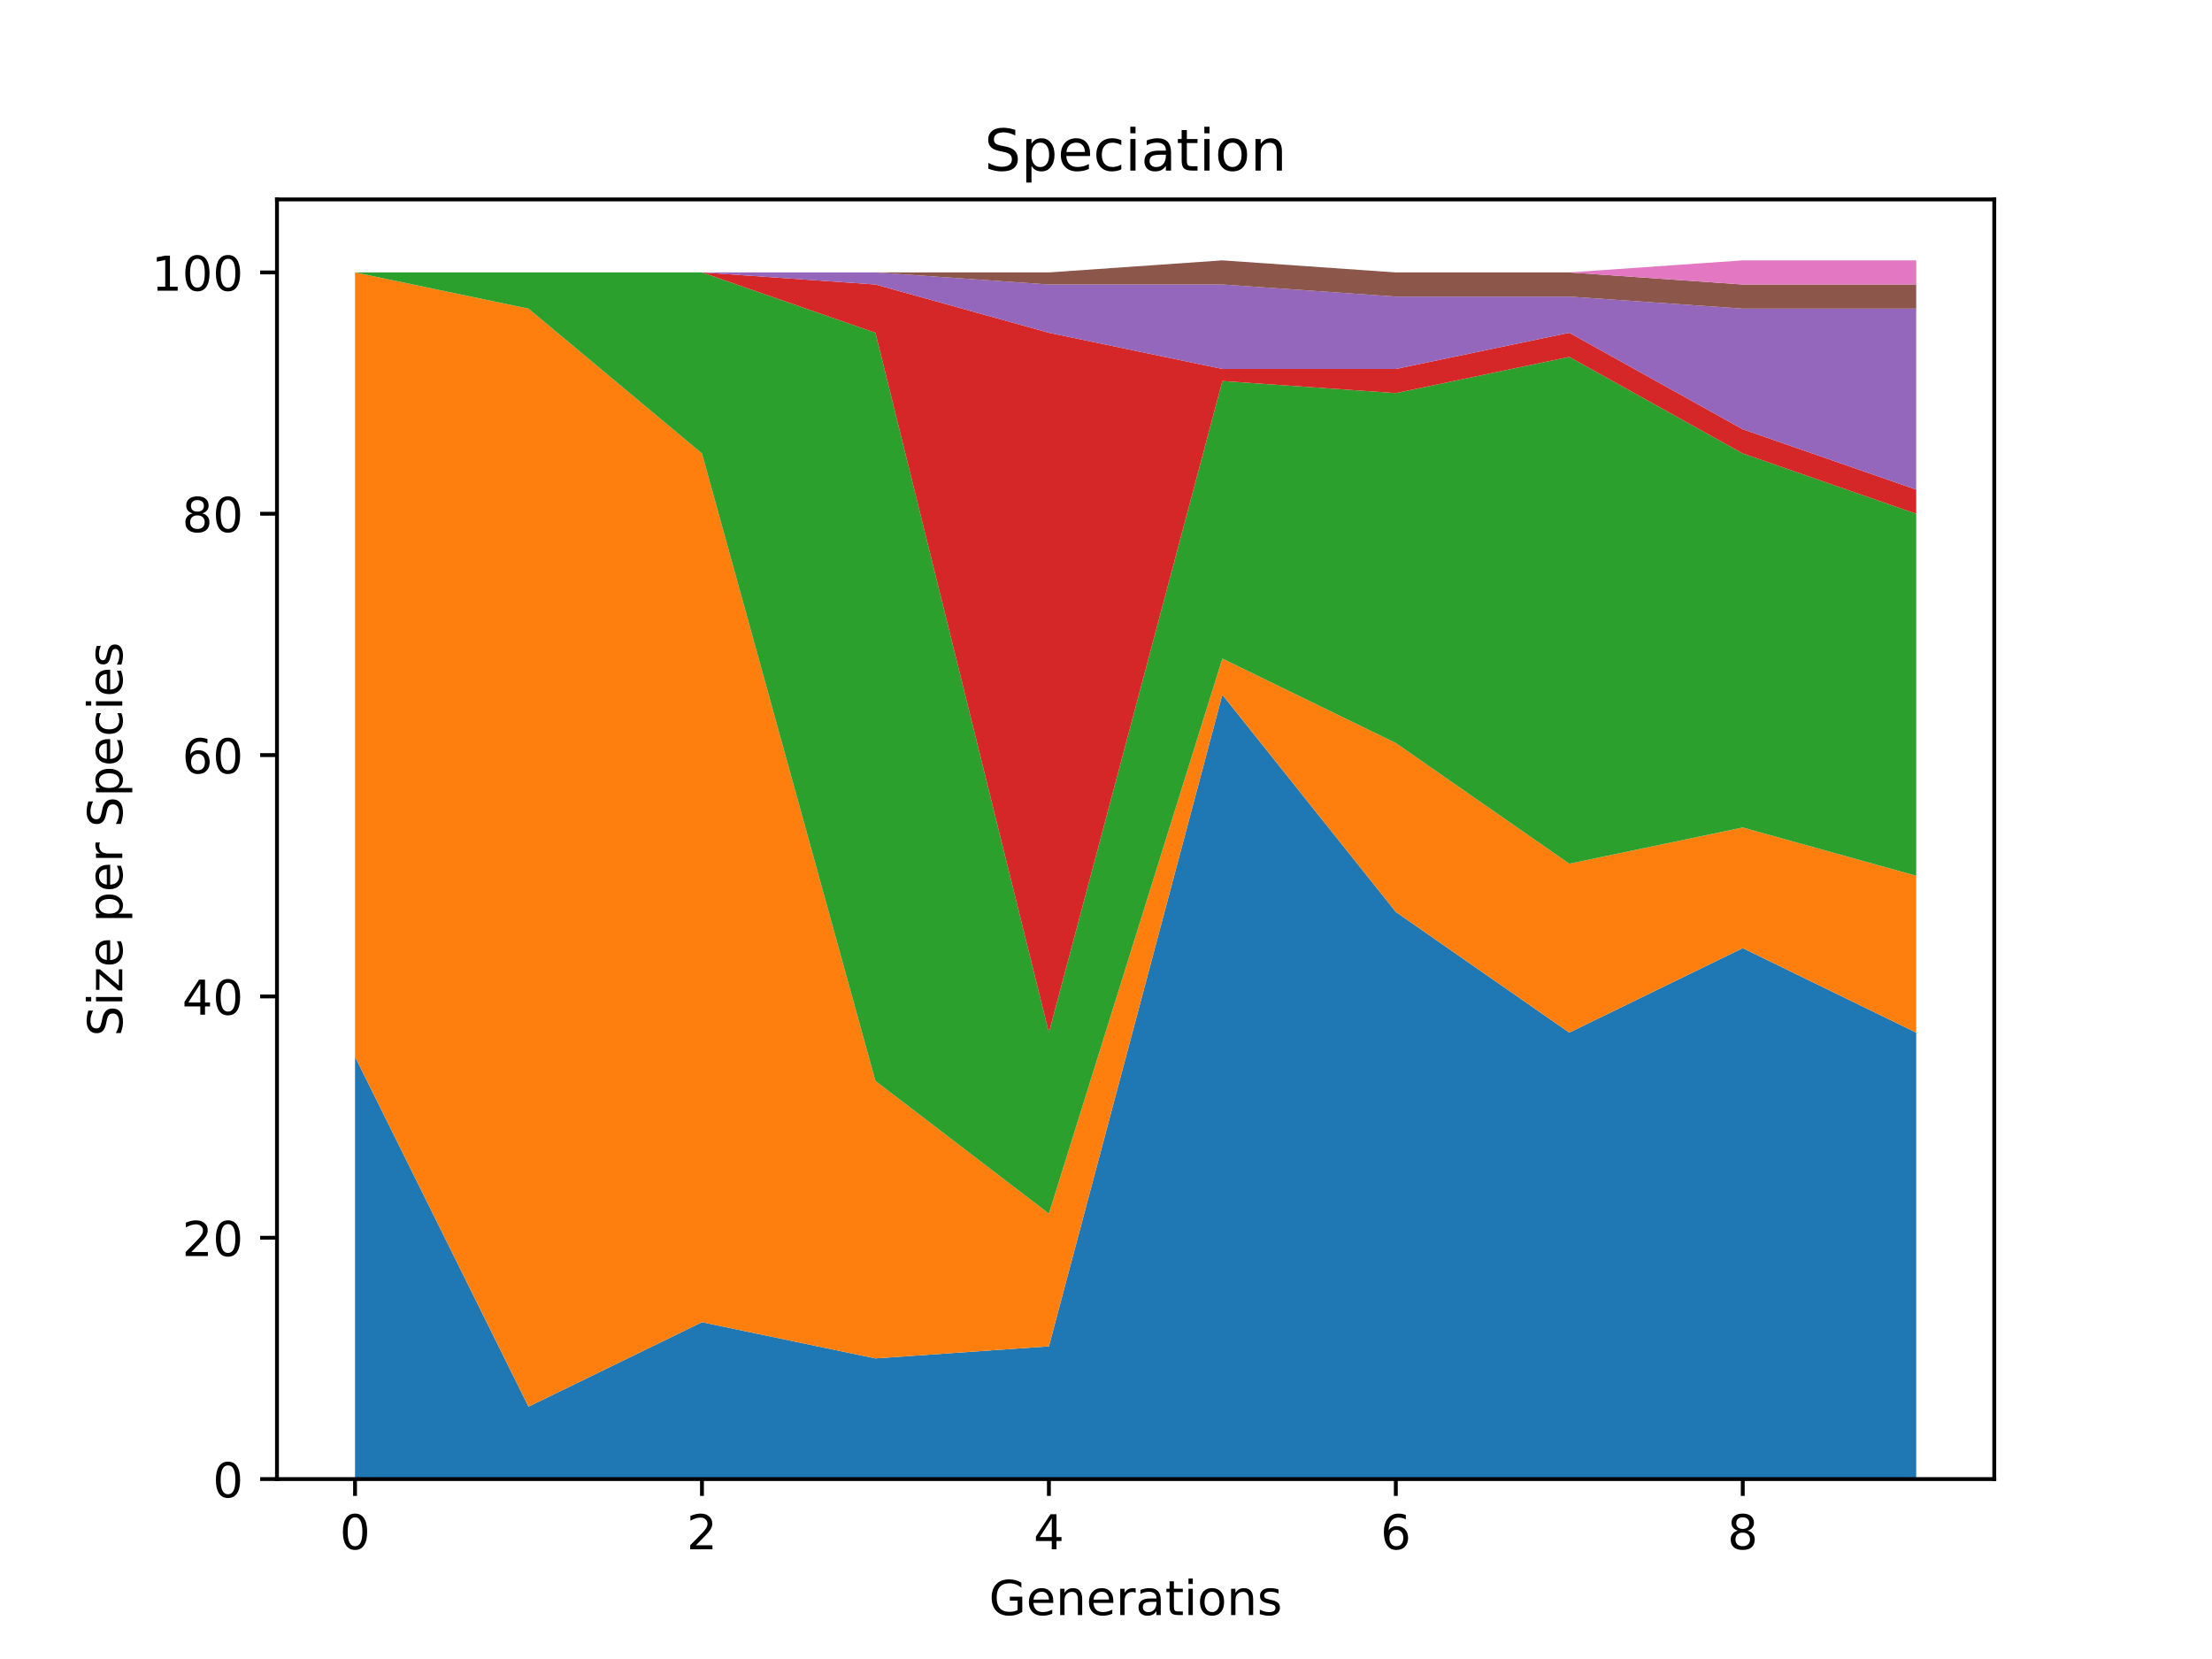
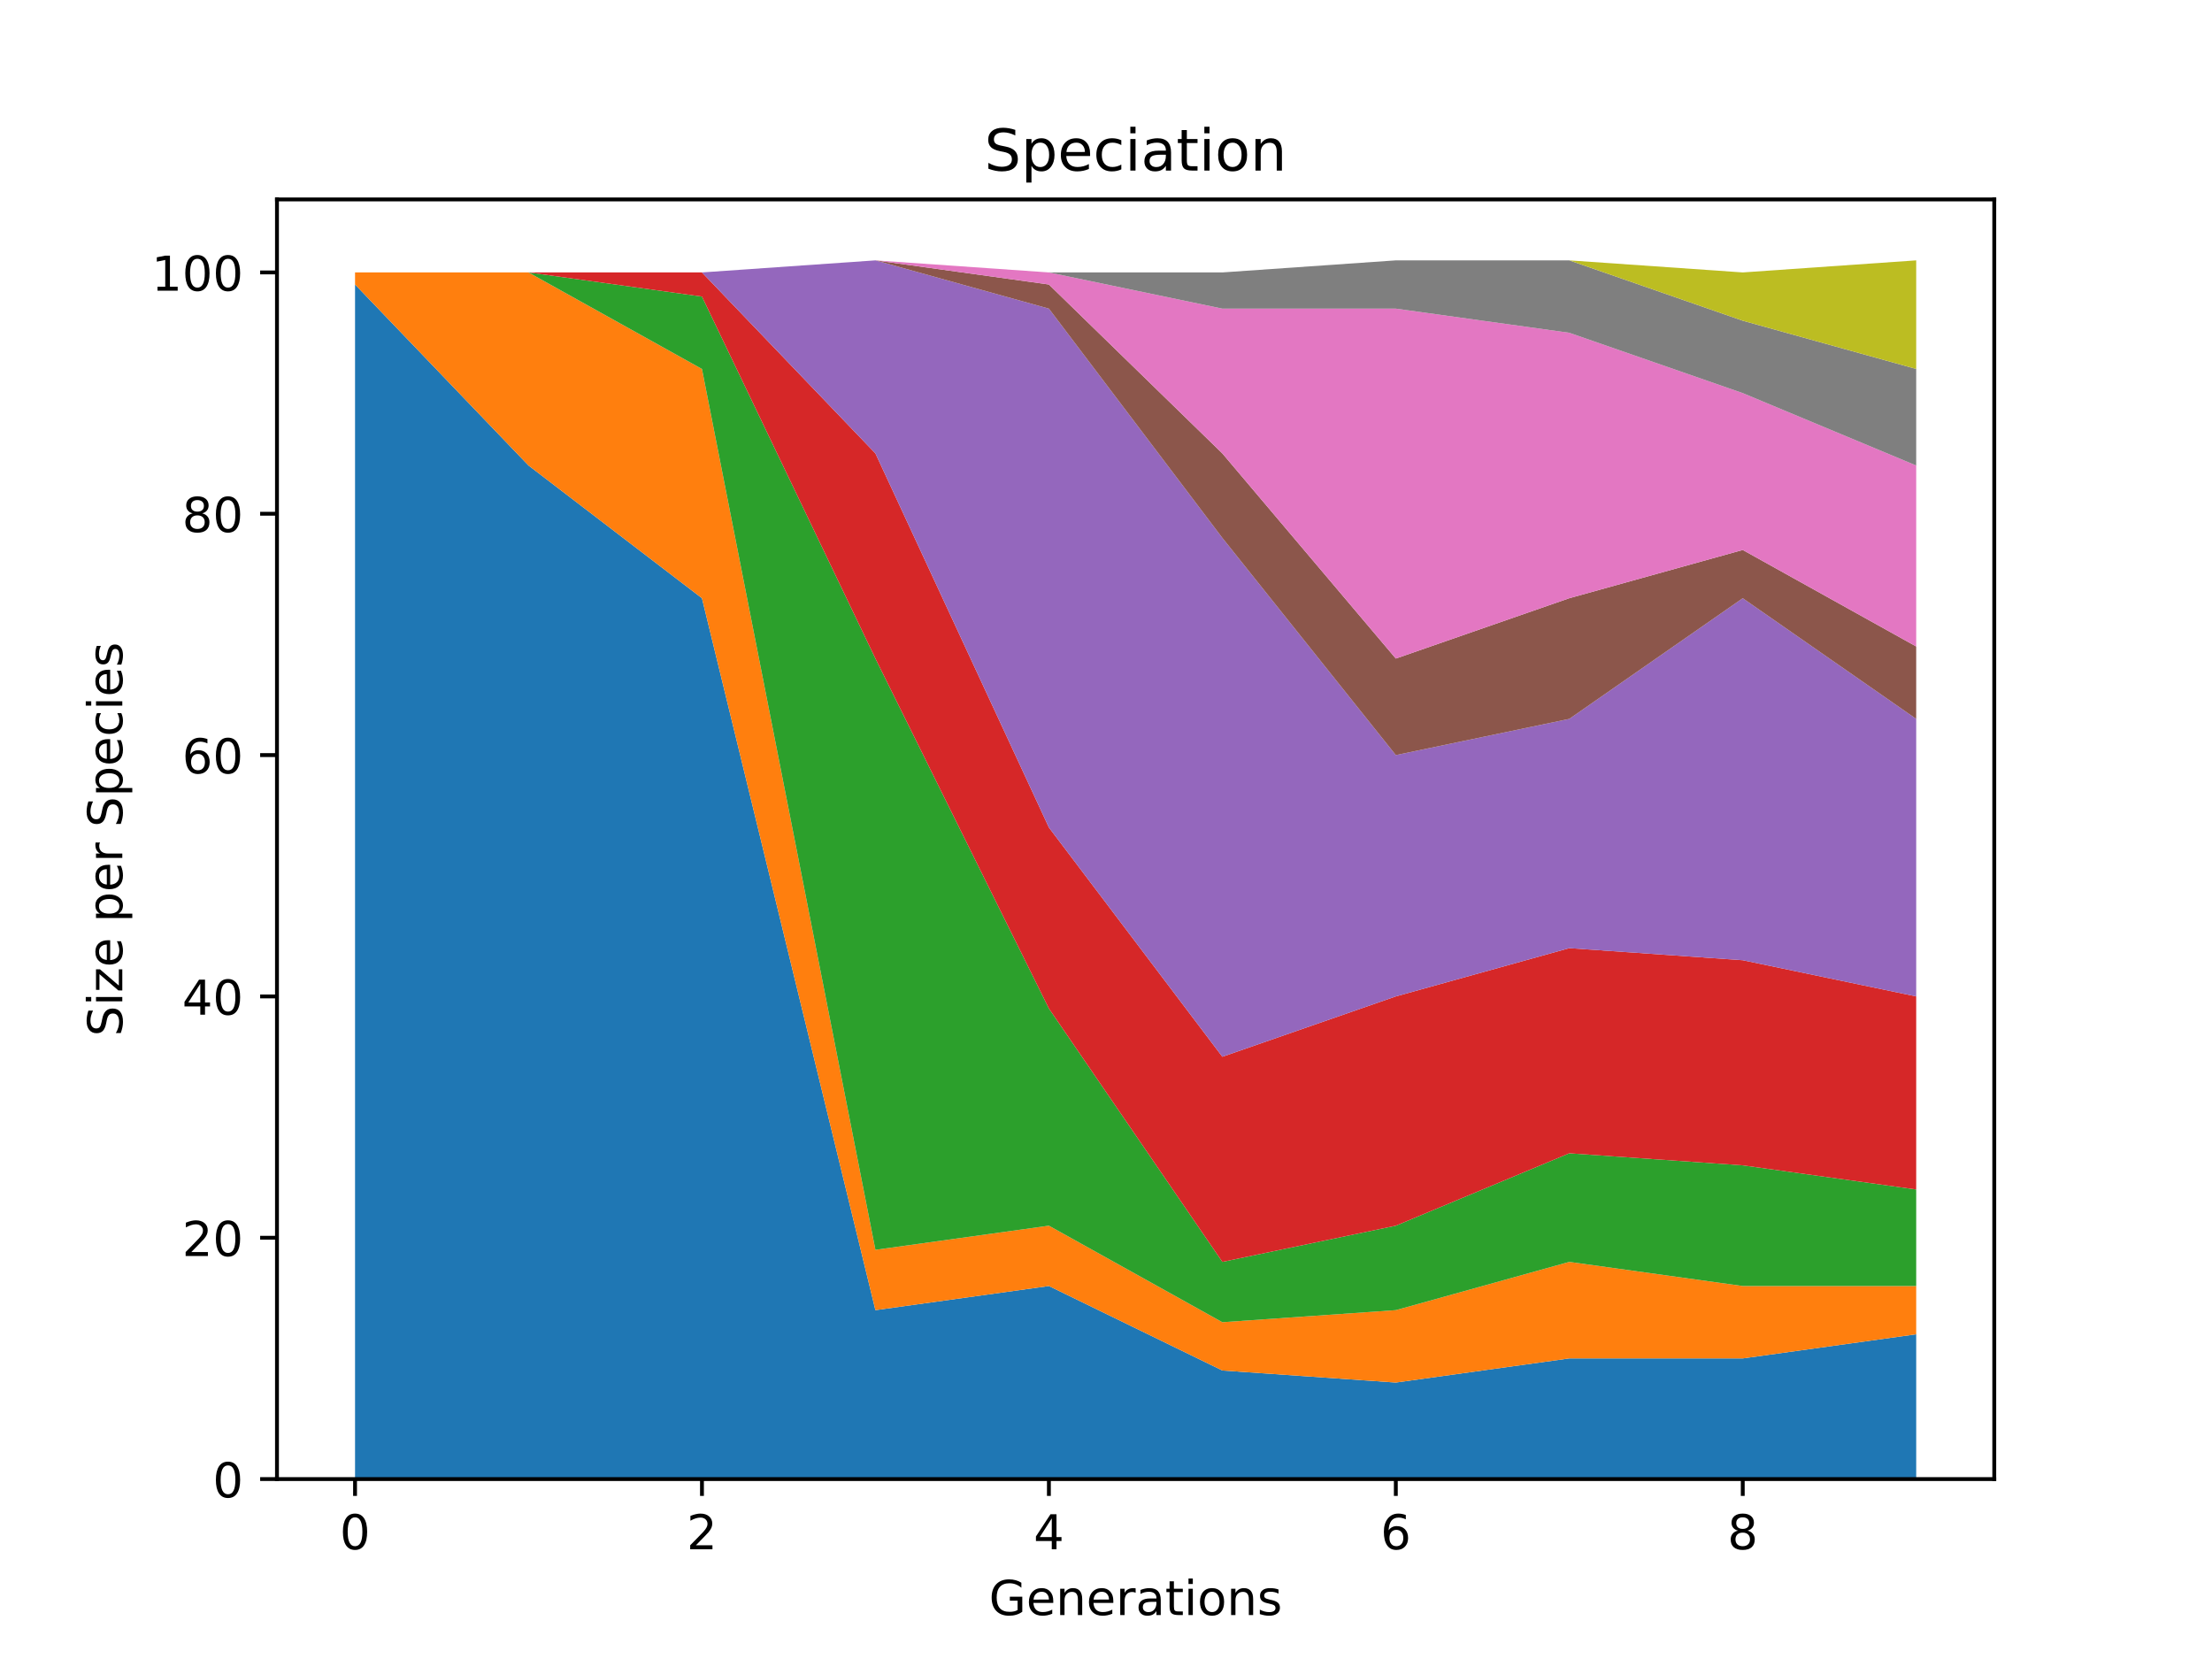
<svg xmlns="http://www.w3.org/2000/svg" xmlns:xlink="http://www.w3.org/1999/xlink" height="345pt" version="1.1" viewBox="0 0 460 345" width="460pt">
  <defs>
    <style type="text/css">
*{stroke-linecap:butt;stroke-linejoin:round;}
  </style>
  </defs>
  <g id="figure_1">
    <g id="patch_1">
      <path d="M 0 345.6  L 460.8 345.6  L 460.8 0  L 0 0  z " style="fill:#ffffff;" />
    </g>
    <g id="axes_1">
      <g id="patch_2">
        <path d="M 57.6 307.584  L 414.72 307.584  L 414.72 41.472  L 57.6 41.472  z " style="fill:#ffffff;" />
      </g>
      <g id="PolyCollection_1">
-         <path clip-path="url(#p061e91d3ef)" d="M 73.833 219.758  L 73.833 307.584  L 109.905 307.584  L 145.978 307.584  L 182.051 307.584  L 218.124 307.584  L 254.196 307.584  L 290.269 307.584  L 326.342 307.584  L 362.415 307.584  L 398.487 307.584  L 398.487 214.74  L 398.487 214.74  L 362.415 197.174  L 326.342 214.74  L 290.269 189.647  L 254.196 144.479  L 218.124 279.982  L 182.051 282.491  L 145.978 274.963  L 109.905 292.528  L 73.833 219.758  z " style="fill:#1f77b4;" />
+         <path clip-path="url(#p7bc107206f)" d="M 73.833 59.163  L 73.833 307.584  L 109.905 307.584  L 145.978 307.584  L 182.051 307.584  L 218.124 307.584  L 254.196 307.584  L 290.269 307.584  L 326.342 307.584  L 362.415 307.584  L 398.487 307.584  L 398.487 277.472  L 398.487 277.472  L 362.415 282.491  L 326.342 282.491  L 290.269 287.51  L 254.196 285  L 218.124 267.435  L 182.051 272.454  L 145.978 124.405  L 109.905 96.802  L 73.833 59.163  z " style="fill:#1f77b4;" />
      </g>
      <g id="PolyCollection_2">
-         <path clip-path="url(#p061e91d3ef)" d="M 73.833 56.653  L 73.833 219.758  L 109.905 292.528  L 145.978 274.963  L 182.051 282.491  L 218.124 279.982  L 254.196 144.479  L 290.269 189.647  L 326.342 214.74  L 362.415 197.174  L 398.487 214.74  L 398.487 182.119  L 398.487 182.119  L 362.415 172.081  L 326.342 179.609  L 290.269 154.516  L 254.196 136.951  L 218.124 252.379  L 182.051 224.777  L 145.978 94.293  L 109.905 64.181  L 73.833 56.653  z " style="fill:#ff7f0e;" />
+         <path clip-path="url(#p7bc107206f)" d="M 73.833 56.653  L 73.833 59.163  L 109.905 96.802  L 145.978 124.405  L 182.051 272.454  L 218.124 267.435  L 254.196 285  L 290.269 287.51  L 326.342 282.491  L 362.415 282.491  L 398.487 277.472  L 398.487 267.435  L 398.487 267.435  L 362.415 267.435  L 326.342 262.416  L 290.269 272.454  L 254.196 274.963  L 218.124 254.889  L 182.051 259.907  L 145.978 76.728  L 109.905 56.653  L 73.833 56.653  z " style="fill:#ff7f0e;" />
      </g>
      <g id="PolyCollection_3">
-         <path clip-path="url(#p061e91d3ef)" d="M 73.833 56.653  L 73.833 56.653  L 109.905 64.181  L 145.978 94.293  L 182.051 224.777  L 218.124 252.379  L 254.196 136.951  L 290.269 154.516  L 326.342 179.609  L 362.415 172.081  L 398.487 182.119  L 398.487 106.839  L 398.487 106.839  L 362.415 94.293  L 326.342 74.218  L 290.269 81.746  L 254.196 79.237  L 218.124 214.74  L 182.051 69.2  L 145.978 56.653  L 109.905 56.653  L 73.833 56.653  z " style="fill:#2ca02c;" />
+         <path clip-path="url(#p7bc107206f)" d="M 73.833 56.653  L 73.833 56.653  L 109.905 56.653  L 145.978 76.728  L 182.051 259.907  L 218.124 254.889  L 254.196 274.963  L 290.269 272.454  L 326.342 262.416  L 362.415 267.435  L 398.487 267.435  L 398.487 247.361  L 398.487 247.361  L 362.415 242.342  L 326.342 239.833  L 290.269 254.889  L 254.196 262.416  L 218.124 209.721  L 182.051 136.951  L 145.978 61.672  L 109.905 56.653  L 73.833 56.653  z " style="fill:#2ca02c;" />
      </g>
      <g id="PolyCollection_4">
-         <path clip-path="url(#p061e91d3ef)" d="M 73.833 56.653  L 73.833 56.653  L 109.905 56.653  L 145.978 56.653  L 182.051 69.2  L 218.124 214.74  L 254.196 79.237  L 290.269 81.746  L 326.342 74.218  L 362.415 94.293  L 398.487 106.839  L 398.487 101.821  L 398.487 101.821  L 362.415 89.274  L 326.342 69.2  L 290.269 76.728  L 254.196 76.728  L 218.124 69.2  L 182.051 59.163  L 145.978 56.653  L 109.905 56.653  L 73.833 56.653  z " style="fill:#d62728;" />
+         <path clip-path="url(#p7bc107206f)" d="M 73.833 56.653  L 73.833 56.653  L 109.905 56.653  L 145.978 61.672  L 182.051 136.951  L 218.124 209.721  L 254.196 262.416  L 290.269 254.889  L 326.342 239.833  L 362.415 242.342  L 398.487 247.361  L 398.487 207.212  L 398.487 207.212  L 362.415 199.684  L 326.342 197.174  L 290.269 207.212  L 254.196 219.758  L 218.124 172.081  L 182.051 94.293  L 145.978 56.653  L 109.905 56.653  L 73.833 56.653  z " style="fill:#d62728;" />
      </g>
      <g id="PolyCollection_5">
-         <path clip-path="url(#p061e91d3ef)" d="M 73.833 56.653  L 73.833 56.653  L 109.905 56.653  L 145.978 56.653  L 182.051 59.163  L 218.124 69.2  L 254.196 76.728  L 290.269 76.728  L 326.342 69.2  L 362.415 89.274  L 398.487 101.821  L 398.487 64.181  L 398.487 64.181  L 362.415 64.181  L 326.342 61.672  L 290.269 61.672  L 254.196 59.163  L 218.124 59.163  L 182.051 56.653  L 145.978 56.653  L 109.905 56.653  L 73.833 56.653  z " style="fill:#9467bd;" />
+         <path clip-path="url(#p7bc107206f)" d="M 73.833 56.653  L 73.833 56.653  L 109.905 56.653  L 145.978 56.653  L 182.051 94.293  L 218.124 172.081  L 254.196 219.758  L 290.269 207.212  L 326.342 197.174  L 362.415 199.684  L 398.487 207.212  L 398.487 149.498  L 398.487 149.498  L 362.415 124.405  L 326.342 149.498  L 290.269 157.026  L 254.196 111.858  L 218.124 64.181  L 182.051 54.144  L 145.978 56.653  L 109.905 56.653  L 73.833 56.653  z " style="fill:#9467bd;" />
      </g>
      <g id="PolyCollection_6">
-         <path clip-path="url(#p061e91d3ef)" d="M 73.833 56.653  L 73.833 56.653  L 109.905 56.653  L 145.978 56.653  L 182.051 56.653  L 218.124 59.163  L 254.196 59.163  L 290.269 61.672  L 326.342 61.672  L 362.415 64.181  L 398.487 64.181  L 398.487 59.163  L 398.487 59.163  L 362.415 59.163  L 326.342 56.653  L 290.269 56.653  L 254.196 54.144  L 218.124 56.653  L 182.051 56.653  L 145.978 56.653  L 109.905 56.653  L 73.833 56.653  z " style="fill:#8c564b;" />
+         <path clip-path="url(#p7bc107206f)" d="M 73.833 56.653  L 73.833 56.653  L 109.905 56.653  L 145.978 56.653  L 182.051 54.144  L 218.124 64.181  L 254.196 111.858  L 290.269 157.026  L 326.342 149.498  L 362.415 124.405  L 398.487 149.498  L 398.487 134.442  L 398.487 134.442  L 362.415 114.367  L 326.342 124.405  L 290.269 136.951  L 254.196 94.293  L 218.124 59.163  L 182.051 54.144  L 145.978 56.653  L 109.905 56.653  L 73.833 56.653  z " style="fill:#8c564b;" />
      </g>
      <g id="PolyCollection_7">
-         <path clip-path="url(#p061e91d3ef)" d="M 73.833 56.653  L 73.833 56.653  L 109.905 56.653  L 145.978 56.653  L 182.051 56.653  L 218.124 56.653  L 254.196 54.144  L 290.269 56.653  L 326.342 56.653  L 362.415 59.163  L 398.487 59.163  L 398.487 54.144  L 398.487 54.144  L 362.415 54.144  L 326.342 56.653  L 290.269 56.653  L 254.196 54.144  L 218.124 56.653  L 182.051 56.653  L 145.978 56.653  L 109.905 56.653  L 73.833 56.653  z " style="fill:#e377c2;" />
+         <path clip-path="url(#p7bc107206f)" d="M 73.833 56.653  L 73.833 56.653  L 109.905 56.653  L 145.978 56.653  L 182.051 54.144  L 218.124 59.163  L 254.196 94.293  L 290.269 136.951  L 326.342 124.405  L 362.415 114.367  L 398.487 134.442  L 398.487 96.802  L 398.487 96.802  L 362.415 81.746  L 326.342 69.2  L 290.269 64.181  L 254.196 64.181  L 218.124 56.653  L 182.051 54.144  L 145.978 56.653  L 109.905 56.653  L 73.833 56.653  z " style="fill:#e377c2;" />
+       </g>
+       <g id="PolyCollection_8">
+         <path clip-path="url(#p7bc107206f)" d="M 73.833 56.653  L 73.833 56.653  L 109.905 56.653  L 145.978 56.653  L 182.051 54.144  L 218.124 56.653  L 254.196 64.181  L 290.269 64.181  L 326.342 69.2  L 362.415 81.746  L 398.487 96.802  L 398.487 76.728  L 398.487 76.728  L 362.415 66.691  L 326.342 54.144  L 290.269 54.144  L 254.196 56.653  L 218.124 56.653  L 182.051 54.144  L 145.978 56.653  L 109.905 56.653  L 73.833 56.653  z " style="fill:#7f7f7f;" />
+       </g>
+       <g id="PolyCollection_9">
+         <path clip-path="url(#p7bc107206f)" d="M 73.833 56.653  L 73.833 56.653  L 109.905 56.653  L 145.978 56.653  L 182.051 54.144  L 218.124 56.653  L 254.196 56.653  L 290.269 54.144  L 326.342 54.144  L 362.415 66.691  L 398.487 76.728  L 398.487 54.144  L 398.487 54.144  L 362.415 56.653  L 326.342 54.144  L 290.269 54.144  L 254.196 56.653  L 218.124 56.653  L 182.051 54.144  L 145.978 56.653  L 109.905 56.653  L 73.833 56.653  z " style="fill:#bcbd22;" />
      </g>
      <g id="matplotlib.axis_1">
        <g id="xtick_1">
          <g id="line2d_1">
            <defs>
-               <path d="M 0 0  L 0 3.5  " id="me658c66293" style="stroke:#000000;stroke-width:0.8;" />
-             </defs>
-             <g>
-               <use style="stroke:#000000;stroke-width:0.8;" x="73.833" xlink:href="#me658c66293" y="307.584" />
+               <path d="M 0 0  L 0 3.5  " id="me4c6a822f3" style="stroke:#000000;stroke-width:0.8;" />
+             </defs>
+             <g>
+               <use style="stroke:#000000;stroke-width:0.8;" x="73.833" xlink:href="#me4c6a822f3" y="307.584" />
            </g>
          </g>
          <g id="text_1">
            <defs>
              <path d="M 31.781 66.406  Q 24.172 66.406 20.328 58.906  Q 16.5 51.422 16.5 36.375  Q 16.5 21.391 20.328 13.891  Q 24.172 6.391 31.781 6.391  Q 39.453 6.391 43.281 13.891  Q 47.125 21.391 47.125 36.375  Q 47.125 51.422 43.281 58.906  Q 39.453 66.406 31.781 66.406  M 31.781 74.219  Q 44.047 74.219 50.516 64.516  Q 56.984 54.828 56.984 36.375  Q 56.984 17.969 50.516 8.266  Q 44.047 -1.422 31.781 -1.422  Q 19.531 -1.422 13.062 8.266  Q 6.594 17.969 6.594 36.375  Q 6.594 54.828 13.062 64.516  Q 19.531 74.219 31.781 74.219  " id="DejaVuSans-30" />
            </defs>
            <g transform="translate(70.65148 322.1824)scale(0.1 -0.1)">
              <use xlink:href="#DejaVuSans-30" />
            </g>
          </g>
        </g>
        <g id="xtick_2">
          <g id="line2d_2">
            <g>
-               <use style="stroke:#000000;stroke-width:0.8;" x="145.978" xlink:href="#me658c66293" y="307.584" />
+               <use style="stroke:#000000;stroke-width:0.8;" x="145.978" xlink:href="#me4c6a822f3" y="307.584" />
            </g>
          </g>
          <g id="text_2">
            <defs>
              <path d="M 19.188 8.297  L 53.609 8.297  L 53.609 0  L 7.328 0  L 7.328 8.297  Q 12.938 14.109 22.625 23.891  Q 32.328 33.688 34.812 36.531  Q 39.547 41.844 41.422 45.531  Q 43.312 49.219 43.312 52.781  Q 43.312 58.594 39.234 62.25  Q 35.156 65.922 28.609 65.922  Q 23.969 65.922 18.812 64.312  Q 13.672 62.703 7.812 59.422  L 7.812 69.391  Q 13.766 71.781 18.938 73  Q 24.125 74.219 28.422 74.219  Q 39.75 74.219 46.484 68.547  Q 53.219 62.891 53.219 53.422  Q 53.219 48.922 51.531 44.891  Q 49.859 40.875 45.406 35.406  Q 44.188 33.984 37.641 27.219  Q 31.109 20.453 19.188 8.297  " id="DejaVuSans-32" />
            </defs>
            <g transform="translate(142.7969 322.1824)scale(0.1 -0.1)">
              <use xlink:href="#DejaVuSans-32" />
            </g>
          </g>
        </g>
        <g id="xtick_3">
          <g id="line2d_3">
            <g>
-               <use style="stroke:#000000;stroke-width:0.8;" x="218.124" xlink:href="#me658c66293" y="307.584" />
+               <use style="stroke:#000000;stroke-width:0.8;" x="218.124" xlink:href="#me4c6a822f3" y="307.584" />
            </g>
          </g>
          <g id="text_3">
            <defs>
              <path d="M 37.797 64.312  L 12.891 25.391  L 37.797 25.391  z M 35.203 72.906  L 47.609 72.906  L 47.609 25.391  L 58.016 25.391  L 58.016 17.188  L 47.609 17.188  L 47.609 0  L 37.797 0  L 37.797 17.188  L 4.891 17.188  L 4.891 26.703  z " id="DejaVuSans-34" />
            </defs>
            <g transform="translate(214.9424 322.1824)scale(0.1 -0.1)">
              <use xlink:href="#DejaVuSans-34" />
            </g>
          </g>
        </g>
        <g id="xtick_4">
          <g id="line2d_4">
            <g>
-               <use style="stroke:#000000;stroke-width:0.8;" x="290.269" xlink:href="#me658c66293" y="307.584" />
+               <use style="stroke:#000000;stroke-width:0.8;" x="290.269" xlink:href="#me4c6a822f3" y="307.584" />
            </g>
          </g>
          <g id="text_4">
            <defs>
              <path d="M 33.016 40.375  Q 26.375 40.375 22.484 35.828  Q 18.609 31.297 18.609 23.391  Q 18.609 15.531 22.484 10.953  Q 26.375 6.391 33.016 6.391  Q 39.656 6.391 43.531 10.953  Q 47.406 15.531 47.406 23.391  Q 47.406 31.297 43.531 35.828  Q 39.656 40.375 33.016 40.375  M 52.594 71.297  L 52.594 62.312  Q 48.875 64.062 45.094 64.984  Q 41.312 65.922 37.594 65.922  Q 27.828 65.922 22.672 59.328  Q 17.531 52.734 16.797 39.406  Q 19.672 43.656 24.016 45.922  Q 28.375 48.188 33.594 48.188  Q 44.578 48.188 50.953 41.516  Q 57.328 34.859 57.328 23.391  Q 57.328 12.156 50.688 5.359  Q 44.047 -1.422 33.016 -1.422  Q 20.359 -1.422 13.672 8.266  Q 6.984 17.969 6.984 36.375  Q 6.984 53.656 15.188 63.938  Q 23.391 74.219 37.203 74.219  Q 40.922 74.219 44.703 73.484  Q 48.484 72.75 52.594 71.297  " id="DejaVuSans-36" />
            </defs>
            <g transform="translate(287.0878 322.1824)scale(0.1 -0.1)">
              <use xlink:href="#DejaVuSans-36" />
            </g>
          </g>
        </g>
        <g id="xtick_5">
          <g id="line2d_5">
            <g>
-               <use style="stroke:#000000;stroke-width:0.8;" x="362.415" xlink:href="#me658c66293" y="307.584" />
+               <use style="stroke:#000000;stroke-width:0.8;" x="362.415" xlink:href="#me4c6a822f3" y="307.584" />
            </g>
          </g>
          <g id="text_5">
            <defs>
              <path d="M 31.781 34.625  Q 24.75 34.625 20.719 30.859  Q 16.703 27.094 16.703 20.516  Q 16.703 13.922 20.719 10.156  Q 24.75 6.391 31.781 6.391  Q 38.812 6.391 42.859 10.172  Q 46.922 13.969 46.922 20.516  Q 46.922 27.094 42.891 30.859  Q 38.875 34.625 31.781 34.625  M 21.922 38.812  Q 15.578 40.375 12.031 44.719  Q 8.5 49.078 8.5 55.328  Q 8.5 64.062 14.719 69.141  Q 20.953 74.219 31.781 74.219  Q 42.672 74.219 48.875 69.141  Q 55.078 64.062 55.078 55.328  Q 55.078 49.078 51.531 44.719  Q 48 40.375 41.703 38.812  Q 48.828 37.156 52.797 32.312  Q 56.781 27.484 56.781 20.516  Q 56.781 9.906 50.312 4.234  Q 43.844 -1.422 31.781 -1.422  Q 19.734 -1.422 13.25 4.234  Q 6.781 9.906 6.781 20.516  Q 6.781 27.484 10.781 32.312  Q 14.797 37.156 21.922 38.812  M 18.312 54.391  Q 18.312 48.734 21.844 45.562  Q 25.391 42.391 31.781 42.391  Q 38.141 42.391 41.719 45.562  Q 45.312 48.734 45.312 54.391  Q 45.312 60.062 41.719 63.234  Q 38.141 66.406 31.781 66.406  Q 25.391 66.406 21.844 63.234  Q 18.312 60.062 18.312 54.391  " id="DejaVuSans-38" />
            </defs>
            <g transform="translate(359.2333 322.1824)scale(0.1 -0.1)">
              <use xlink:href="#DejaVuSans-38" />
            </g>
          </g>
        </g>
        <g id="text_6">
          <defs>
            <path d="M 59.516 10.406  L 59.516 29.984  L 43.406 29.984  L 43.406 38.094  L 69.281 38.094  L 69.281 6.781  Q 63.578 2.734 56.688 0.656  Q 49.812 -1.422 42 -1.422  Q 24.906 -1.422 15.25 8.562  Q 5.609 18.562 5.609 36.375  Q 5.609 54.25 15.25 64.234  Q 24.906 74.219 42 74.219  Q 49.125 74.219 55.547 72.453  Q 61.969 70.703 67.391 67.281  L 67.391 56.781  Q 61.922 61.422 55.766 63.766  Q 49.609 66.109 42.828 66.109  Q 29.438 66.109 22.719 58.641  Q 16.016 51.172 16.016 36.375  Q 16.016 21.625 22.719 14.156  Q 29.438 6.688 42.828 6.688  Q 48.047 6.688 52.141 7.594  Q 56.25 8.5 59.516 10.406  " id="DejaVuSans-47" />
            <path d="M 56.203 29.594  L 56.203 25.203  L 14.891 25.203  Q 15.484 15.922 20.484 11.062  Q 25.484 6.203 34.422 6.203  Q 39.594 6.203 44.453 7.469  Q 49.312 8.734 54.109 11.281  L 54.109 2.781  Q 49.266 0.734 44.188 -0.344  Q 39.109 -1.422 33.891 -1.422  Q 20.797 -1.422 13.156 6.188  Q 5.516 13.812 5.516 26.812  Q 5.516 40.234 12.766 48.109  Q 20.016 56 32.328 56  Q 43.359 56 49.781 48.891  Q 56.203 41.797 56.203 29.594  M 47.219 32.234  Q 47.125 39.594 43.094 43.984  Q 39.062 48.391 32.422 48.391  Q 24.906 48.391 20.391 44.141  Q 15.875 39.891 15.188 32.172  z " id="DejaVuSans-65" />
            <path d="M 54.891 33.016  L 54.891 0  L 45.906 0  L 45.906 32.719  Q 45.906 40.484 42.875 44.328  Q 39.844 48.188 33.797 48.188  Q 26.516 48.188 22.312 43.547  Q 18.109 38.922 18.109 30.906  L 18.109 0  L 9.078 0  L 9.078 54.688  L 18.109 54.688  L 18.109 46.188  Q 21.344 51.125 25.703 53.562  Q 30.078 56 35.797 56  Q 45.219 56 50.047 50.172  Q 54.891 44.344 54.891 33.016  " id="DejaVuSans-6e" />
            <path d="M 41.109 46.297  Q 39.594 47.172 37.812 47.578  Q 36.031 48 33.891 48  Q 26.266 48 22.188 43.047  Q 18.109 38.094 18.109 28.812  L 18.109 0  L 9.078 0  L 9.078 54.688  L 18.109 54.688  L 18.109 46.188  Q 20.953 51.172 25.484 53.578  Q 30.031 56 36.531 56  Q 37.453 56 38.578 55.875  Q 39.703 55.766 41.062 55.516  z " id="DejaVuSans-72" />
            <path d="M 34.281 27.484  Q 23.391 27.484 19.188 25  Q 14.984 22.516 14.984 16.5  Q 14.984 11.719 18.141 8.906  Q 21.297 6.109 26.703 6.109  Q 34.188 6.109 38.703 11.406  Q 43.219 16.703 43.219 25.484  L 43.219 27.484  z M 52.203 31.203  L 52.203 0  L 43.219 0  L 43.219 8.297  Q 40.141 3.328 35.547 0.953  Q 30.953 -1.422 24.312 -1.422  Q 15.922 -1.422 10.953 3.297  Q 6 8.016 6 15.922  Q 6 25.141 12.172 29.828  Q 18.359 34.516 30.609 34.516  L 43.219 34.516  L 43.219 35.406  Q 43.219 41.609 39.141 45  Q 35.062 48.391 27.688 48.391  Q 23 48.391 18.547 47.266  Q 14.109 46.141 10.016 43.891  L 10.016 52.203  Q 14.938 54.109 19.578 55.047  Q 24.219 56 28.609 56  Q 40.484 56 46.344 49.844  Q 52.203 43.703 52.203 31.203  " id="DejaVuSans-61" />
            <path d="M 18.312 70.219  L 18.312 54.688  L 36.812 54.688  L 36.812 47.703  L 18.312 47.703  L 18.312 18.016  Q 18.312 11.328 20.141 9.422  Q 21.969 7.516 27.594 7.516  L 36.812 7.516  L 36.812 0  L 27.594 0  Q 17.188 0 13.234 3.875  Q 9.281 7.766 9.281 18.016  L 9.281 47.703  L 2.688 47.703  L 2.688 54.688  L 9.281 54.688  L 9.281 70.219  z " id="DejaVuSans-74" />
            <path d="M 9.422 54.688  L 18.406 54.688  L 18.406 0  L 9.422 0  z M 9.422 75.984  L 18.406 75.984  L 18.406 64.594  L 9.422 64.594  z " id="DejaVuSans-69" />
            <path d="M 30.609 48.391  Q 23.391 48.391 19.188 42.75  Q 14.984 37.109 14.984 27.297  Q 14.984 17.484 19.156 11.844  Q 23.344 6.203 30.609 6.203  Q 37.797 6.203 41.984 11.859  Q 46.188 17.531 46.188 27.297  Q 46.188 37.016 41.984 42.703  Q 37.797 48.391 30.609 48.391  M 30.609 56  Q 42.328 56 49.016 48.375  Q 55.719 40.766 55.719 27.297  Q 55.719 13.875 49.016 6.219  Q 42.328 -1.422 30.609 -1.422  Q 18.844 -1.422 12.172 6.219  Q 5.516 13.875 5.516 27.297  Q 5.516 40.766 12.172 48.375  Q 18.844 56 30.609 56  " id="DejaVuSans-6f" />
            <path d="M 44.281 53.078  L 44.281 44.578  Q 40.484 46.531 36.375 47.5  Q 32.281 48.484 27.875 48.484  Q 21.188 48.484 17.844 46.438  Q 14.5 44.391 14.5 40.281  Q 14.5 37.156 16.891 35.375  Q 19.281 33.594 26.516 31.984  L 29.594 31.297  Q 39.156 29.25 43.188 25.516  Q 47.219 21.781 47.219 15.094  Q 47.219 7.469 41.188 3.016  Q 35.156 -1.422 24.609 -1.422  Q 20.219 -1.422 15.453 -0.562  Q 10.688 0.297 5.422 2  L 5.422 11.281  Q 10.406 8.688 15.234 7.391  Q 20.062 6.109 24.812 6.109  Q 31.156 6.109 34.562 8.281  Q 37.984 10.453 37.984 14.406  Q 37.984 18.062 35.516 20.016  Q 33.062 21.969 24.703 23.781  L 21.578 24.516  Q 13.234 26.266 9.516 29.906  Q 5.812 33.547 5.812 39.891  Q 5.812 47.609 11.281 51.797  Q 16.75 56 26.812 56  Q 31.781 56 36.172 55.266  Q 40.578 54.547 44.281 53.078  " id="DejaVuSans-73" />
          </defs>
          <g transform="translate(205.6623 335.8606)scale(0.1 -0.1)">
            <use xlink:href="#DejaVuSans-47" />
            <use x="77.49" xlink:href="#DejaVuSans-65" />
            <use x="139.014" xlink:href="#DejaVuSans-6e" />
            <use x="202.393" xlink:href="#DejaVuSans-65" />
            <use x="263.916" xlink:href="#DejaVuSans-72" />
            <use x="305.029" xlink:href="#DejaVuSans-61" />
            <use x="366.309" xlink:href="#DejaVuSans-74" />
            <use x="405.518" xlink:href="#DejaVuSans-69" />
            <use x="433.301" xlink:href="#DejaVuSans-6f" />
            <use x="494.482" xlink:href="#DejaVuSans-6e" />
            <use x="557.861" xlink:href="#DejaVuSans-73" />
          </g>
        </g>
      </g>
      <g id="matplotlib.axis_2">
        <g id="ytick_1">
          <g id="line2d_6">
            <defs>
-               <path d="M 0 0  L -3.5 0  " id="mcd62addac1" style="stroke:#000000;stroke-width:0.8;" />
-             </defs>
-             <g>
-               <use style="stroke:#000000;stroke-width:0.8;" x="57.6" xlink:href="#mcd62addac1" y="307.584" />
+               <path d="M 0 0  L -3.5 0  " id="m8a5d981b67" style="stroke:#000000;stroke-width:0.8;" />
+             </defs>
+             <g>
+               <use style="stroke:#000000;stroke-width:0.8;" x="57.6" xlink:href="#m8a5d981b67" y="307.584" />
            </g>
          </g>
          <g id="text_7">
            <g transform="translate(44.2375 311.3832)scale(0.1 -0.1)">
              <use xlink:href="#DejaVuSans-30" />
            </g>
          </g>
        </g>
        <g id="ytick_2">
          <g id="line2d_7">
            <g>
-               <use style="stroke:#000000;stroke-width:0.8;" x="57.6" xlink:href="#mcd62addac1" y="257.398" />
+               <use style="stroke:#000000;stroke-width:0.8;" x="57.6" xlink:href="#m8a5d981b67" y="257.398" />
            </g>
          </g>
          <g id="text_8">
            <g transform="translate(37.875 261.1971)scale(0.1 -0.1)">
              <use xlink:href="#DejaVuSans-32" />
              <use x="63.623" xlink:href="#DejaVuSans-30" />
            </g>
          </g>
        </g>
        <g id="ytick_3">
          <g id="line2d_8">
            <g>
-               <use style="stroke:#000000;stroke-width:0.8;" x="57.6" xlink:href="#mcd62addac1" y="207.212" />
+               <use style="stroke:#000000;stroke-width:0.8;" x="57.6" xlink:href="#m8a5d981b67" y="207.212" />
            </g>
          </g>
          <g id="text_9">
            <g transform="translate(37.875 211.0109)scale(0.1 -0.1)">
              <use xlink:href="#DejaVuSans-34" />
              <use x="63.623" xlink:href="#DejaVuSans-30" />
            </g>
          </g>
        </g>
        <g id="ytick_4">
          <g id="line2d_9">
            <g>
-               <use style="stroke:#000000;stroke-width:0.8;" x="57.6" xlink:href="#mcd62addac1" y="157.026" />
+               <use style="stroke:#000000;stroke-width:0.8;" x="57.6" xlink:href="#m8a5d981b67" y="157.026" />
            </g>
          </g>
          <g id="text_10">
            <g transform="translate(37.875 160.8248)scale(0.1 -0.1)">
              <use xlink:href="#DejaVuSans-36" />
              <use x="63.623" xlink:href="#DejaVuSans-30" />
            </g>
          </g>
        </g>
        <g id="ytick_5">
          <g id="line2d_10">
            <g>
-               <use style="stroke:#000000;stroke-width:0.8;" x="57.6" xlink:href="#mcd62addac1" y="106.839" />
+               <use style="stroke:#000000;stroke-width:0.8;" x="57.6" xlink:href="#m8a5d981b67" y="106.839" />
            </g>
          </g>
          <g id="text_11">
            <g transform="translate(37.875 110.6387)scale(0.1 -0.1)">
              <use xlink:href="#DejaVuSans-38" />
              <use x="63.623" xlink:href="#DejaVuSans-30" />
            </g>
          </g>
        </g>
        <g id="ytick_6">
          <g id="line2d_11">
            <g>
-               <use style="stroke:#000000;stroke-width:0.8;" x="57.6" xlink:href="#mcd62addac1" y="56.653" />
+               <use style="stroke:#000000;stroke-width:0.8;" x="57.6" xlink:href="#m8a5d981b67" y="56.653" />
            </g>
          </g>
          <g id="text_12">
            <defs>
              <path d="M 12.406 8.297  L 28.516 8.297  L 28.516 63.922  L 10.984 60.406  L 10.984 69.391  L 28.422 72.906  L 38.281 72.906  L 38.281 8.297  L 54.391 8.297  L 54.391 0  L 12.406 0  z " id="DejaVuSans-31" />
            </defs>
            <g transform="translate(31.5125 60.45253)scale(0.1 -0.1)">
              <use xlink:href="#DejaVuSans-31" />
              <use x="63.623" xlink:href="#DejaVuSans-30" />
              <use x="127.246" xlink:href="#DejaVuSans-30" />
            </g>
          </g>
        </g>
        <g id="text_13">
          <defs>
            <path d="M 53.516 70.516  L 53.516 60.891  Q 47.906 63.578 42.922 64.891  Q 37.938 66.219 33.297 66.219  Q 25.25 66.219 20.875 63.094  Q 16.5 59.969 16.5 54.203  Q 16.5 49.359 19.406 46.891  Q 22.312 44.438 30.422 42.922  L 36.375 41.703  Q 47.406 39.594 52.656 34.297  Q 57.906 29 57.906 20.125  Q 57.906 9.516 50.797 4.047  Q 43.703 -1.422 29.984 -1.422  Q 24.812 -1.422 18.969 -0.25  Q 13.141 0.922 6.891 3.219  L 6.891 13.375  Q 12.891 10.016 18.656 8.297  Q 24.422 6.594 29.984 6.594  Q 38.422 6.594 43.016 9.906  Q 47.609 13.234 47.609 19.391  Q 47.609 24.75 44.312 27.781  Q 41.016 30.812 33.5 32.328  L 27.484 33.5  Q 16.453 35.688 11.516 40.375  Q 6.594 45.062 6.594 53.422  Q 6.594 63.094 13.406 68.656  Q 20.219 74.219 32.172 74.219  Q 37.312 74.219 42.625 73.281  Q 47.953 72.359 53.516 70.516  " id="DejaVuSans-53" />
            <path d="M 5.516 54.688  L 48.188 54.688  L 48.188 46.484  L 14.406 7.172  L 48.188 7.172  L 48.188 0  L 4.297 0  L 4.297 8.203  L 38.094 47.516  L 5.516 47.516  z " id="DejaVuSans-7a" />
            <path id="DejaVuSans-20" />
            <path d="M 18.109 8.203  L 18.109 -20.797  L 9.078 -20.797  L 9.078 54.688  L 18.109 54.688  L 18.109 46.391  Q 20.953 51.266 25.266 53.625  Q 29.594 56 35.594 56  Q 45.562 56 51.781 48.094  Q 58.016 40.188 58.016 27.297  Q 58.016 14.406 51.781 6.484  Q 45.562 -1.422 35.594 -1.422  Q 29.594 -1.422 25.266 0.953  Q 20.953 3.328 18.109 8.203  M 48.688 27.297  Q 48.688 37.203 44.609 42.844  Q 40.531 48.484 33.406 48.484  Q 26.266 48.484 22.188 42.844  Q 18.109 37.203 18.109 27.297  Q 18.109 17.391 22.188 11.75  Q 26.266 6.109 33.406 6.109  Q 40.531 6.109 44.609 11.75  Q 48.688 17.391 48.688 27.297  " id="DejaVuSans-70" />
            <path d="M 48.781 52.594  L 48.781 44.188  Q 44.969 46.297 41.141 47.344  Q 37.312 48.391 33.406 48.391  Q 24.656 48.391 19.812 42.844  Q 14.984 37.312 14.984 27.297  Q 14.984 17.281 19.812 11.734  Q 24.656 6.203 33.406 6.203  Q 37.312 6.203 41.141 7.25  Q 44.969 8.297 48.781 10.406  L 48.781 2.094  Q 45.016 0.344 40.984 -0.531  Q 36.969 -1.422 32.422 -1.422  Q 20.062 -1.422 12.781 6.344  Q 5.516 14.109 5.516 27.297  Q 5.516 40.672 12.859 48.328  Q 20.219 56 33.016 56  Q 37.156 56 41.109 55.141  Q 45.062 54.297 48.781 52.594  " id="DejaVuSans-63" />
          </defs>
          <g transform="translate(25.43281 215.521)rotate(-90)scale(0.1 -0.1)">
            <use xlink:href="#DejaVuSans-53" />
            <use x="63.477" xlink:href="#DejaVuSans-69" />
            <use x="91.26" xlink:href="#DejaVuSans-7a" />
            <use x="143.75" xlink:href="#DejaVuSans-65" />
            <use x="205.273" xlink:href="#DejaVuSans-20" />
            <use x="237.061" xlink:href="#DejaVuSans-70" />
            <use x="300.537" xlink:href="#DejaVuSans-65" />
            <use x="362.061" xlink:href="#DejaVuSans-72" />
            <use x="403.174" xlink:href="#DejaVuSans-20" />
            <use x="434.961" xlink:href="#DejaVuSans-53" />
            <use x="498.438" xlink:href="#DejaVuSans-70" />
            <use x="561.914" xlink:href="#DejaVuSans-65" />
            <use x="623.438" xlink:href="#DejaVuSans-63" />
            <use x="678.418" xlink:href="#DejaVuSans-69" />
            <use x="706.201" xlink:href="#DejaVuSans-65" />
            <use x="767.725" xlink:href="#DejaVuSans-73" />
          </g>
        </g>
      </g>
      <g id="patch_3">
        <path d="M 57.6 307.584  L 57.6 41.472  " style="fill:none;stroke:#000000;stroke-linecap:square;stroke-linejoin:miter;stroke-width:0.8;" />
      </g>
      <g id="patch_4">
        <path d="M 414.72 307.584  L 414.72 41.472  " style="fill:none;stroke:#000000;stroke-linecap:square;stroke-linejoin:miter;stroke-width:0.8;" />
      </g>
      <g id="patch_5">
        <path d="M 57.6 307.584  L 414.72 307.584  " style="fill:none;stroke:#000000;stroke-linecap:square;stroke-linejoin:miter;stroke-width:0.8;" />
      </g>
      <g id="patch_6">
        <path d="M 57.6 41.472  L 414.72 41.472  " style="fill:none;stroke:#000000;stroke-linecap:square;stroke-linejoin:miter;stroke-width:0.8;" />
      </g>
      <g id="text_14">
        <g transform="translate(204.7144 35.472)scale(0.12 -0.12)">
          <use xlink:href="#DejaVuSans-53" />
          <use x="63.477" xlink:href="#DejaVuSans-70" />
          <use x="126.953" xlink:href="#DejaVuSans-65" />
          <use x="188.477" xlink:href="#DejaVuSans-63" />
          <use x="243.457" xlink:href="#DejaVuSans-69" />
          <use x="271.24" xlink:href="#DejaVuSans-61" />
          <use x="332.52" xlink:href="#DejaVuSans-74" />
          <use x="371.729" xlink:href="#DejaVuSans-69" />
          <use x="399.512" xlink:href="#DejaVuSans-6f" />
          <use x="460.693" xlink:href="#DejaVuSans-6e" />
        </g>
      </g>
    </g>
  </g>
  <defs>
-     <clipPath id="p061e91d3ef">
+     <clipPath id="p7bc107206f">
      <rect height="266.112" width="357.12" x="57.6" y="41.472" />
    </clipPath>
  </defs>
</svg>
